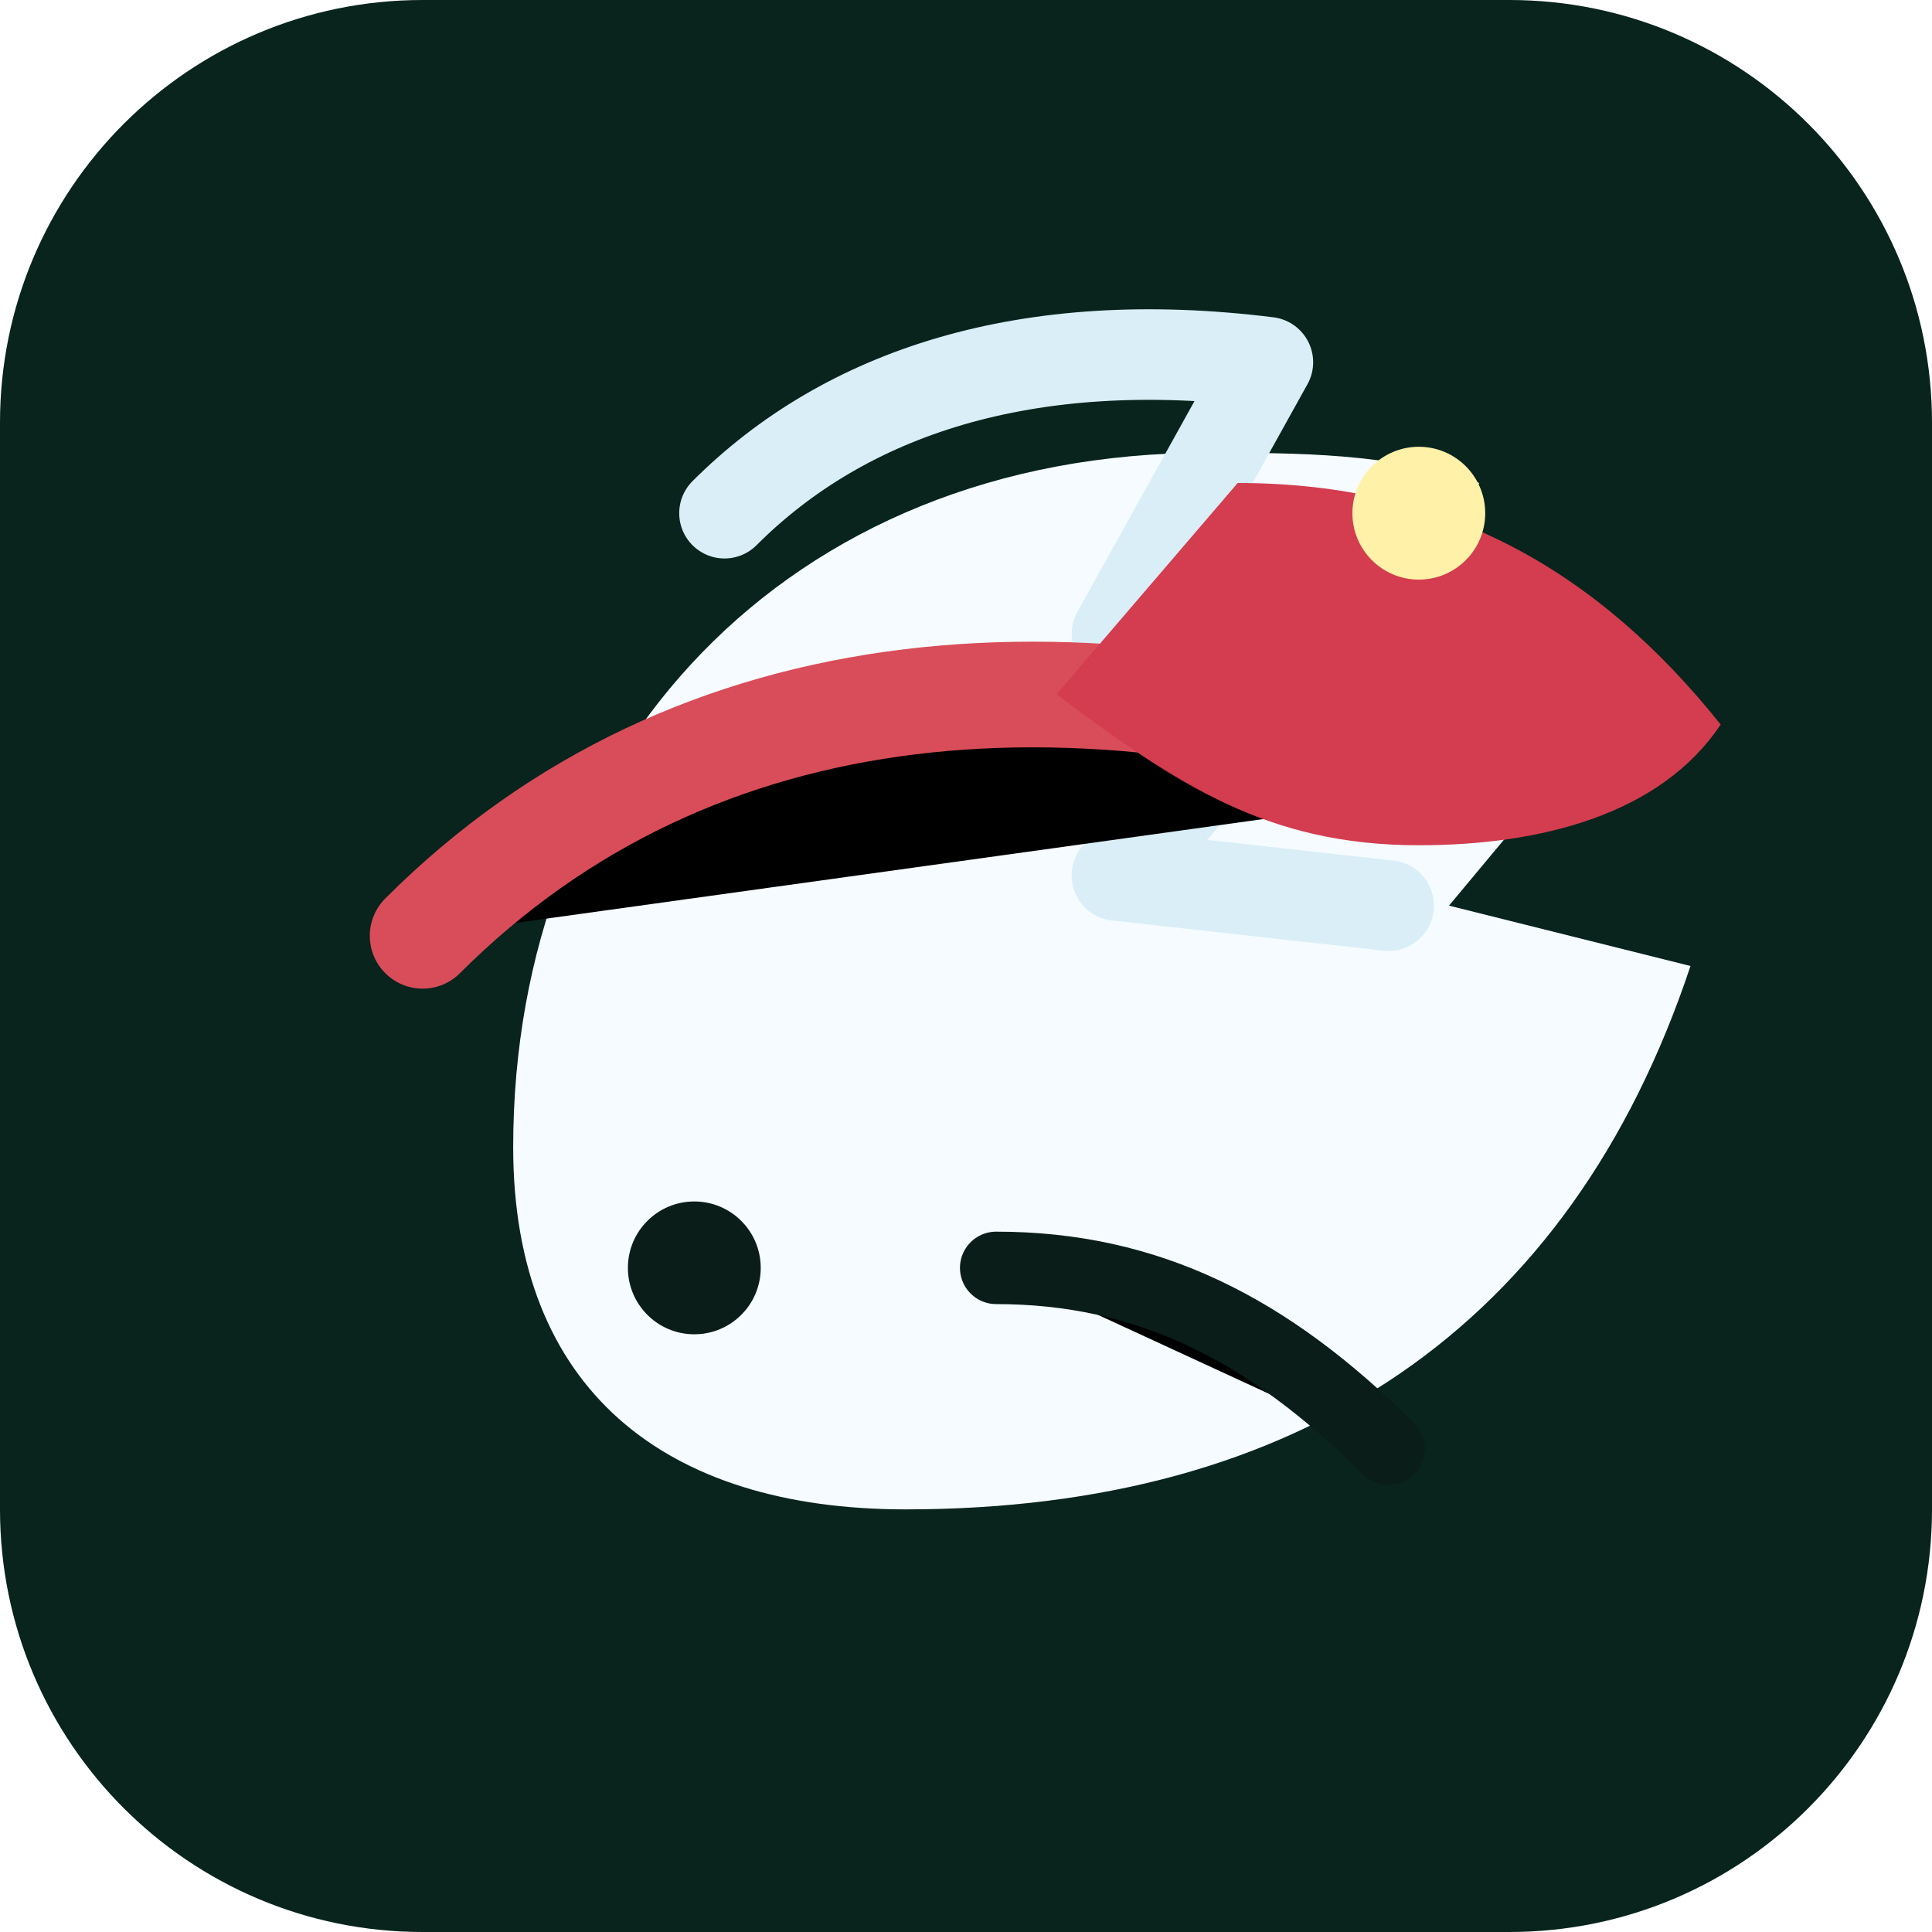
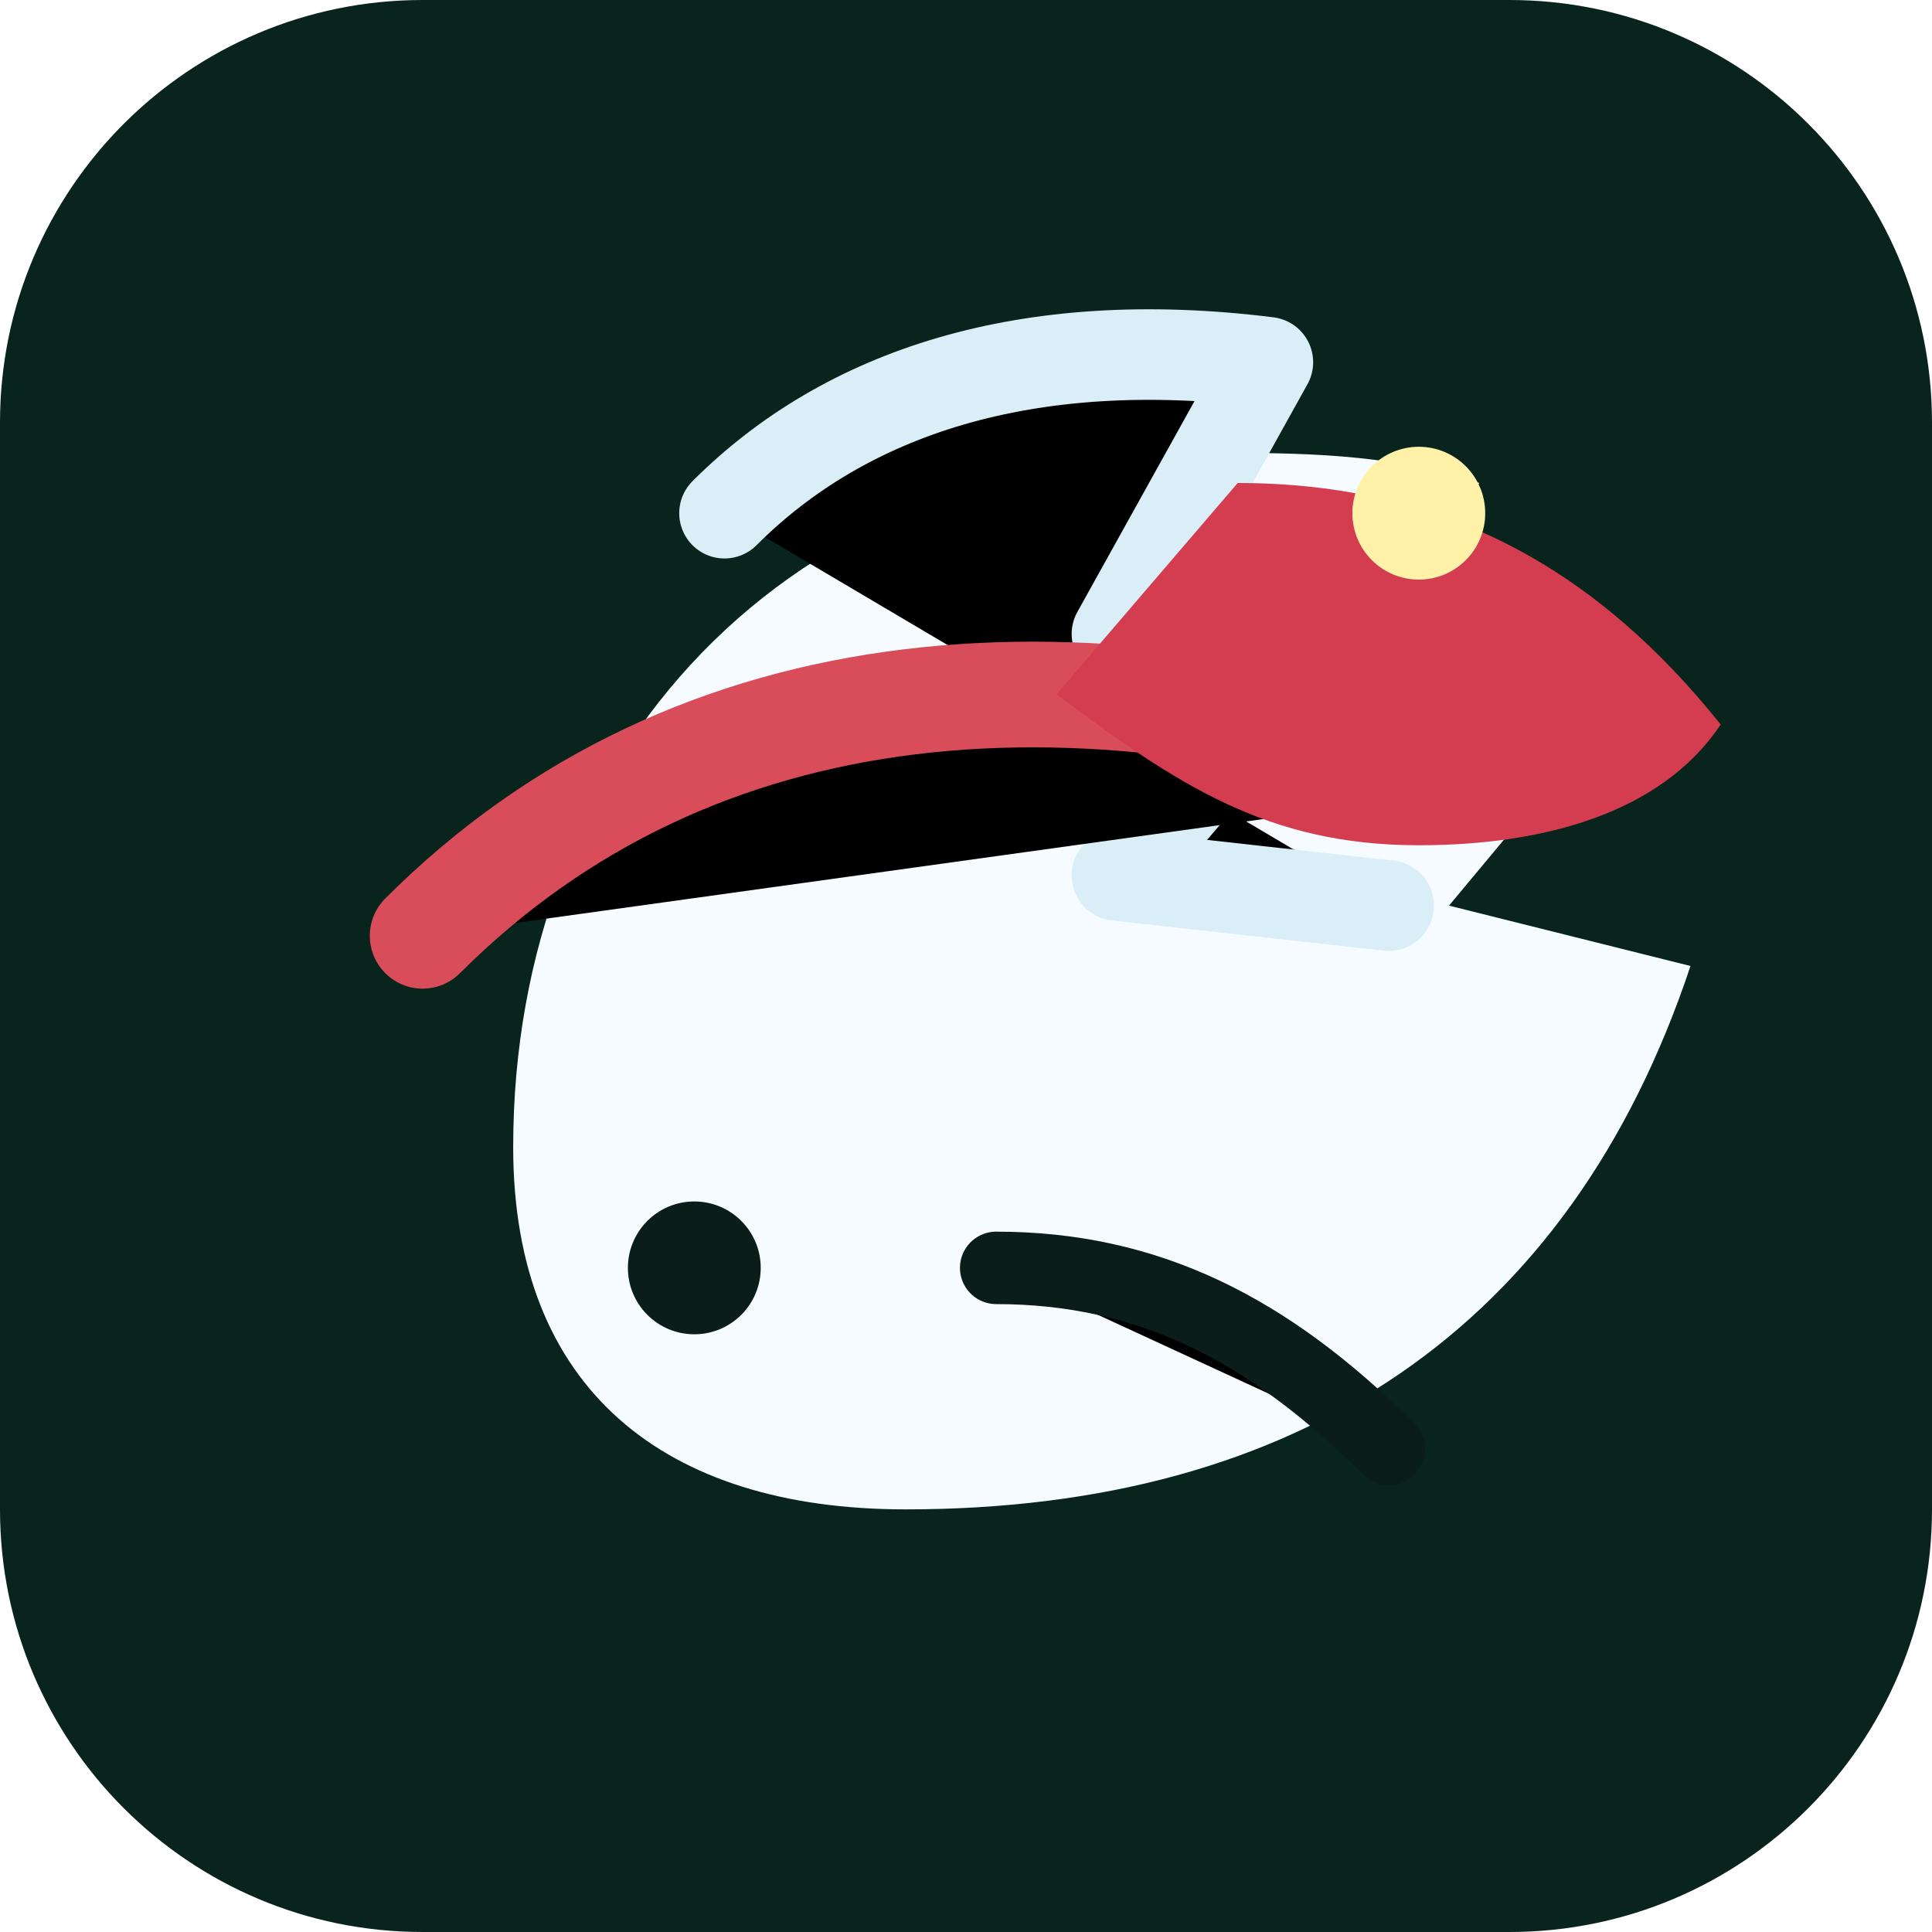
<svg xmlns="http://www.w3.org/2000/svg" viewBox="0 0 64 64">
  <rect width="64" height="64" rx="14" fill="#08241d" />
  <path d="M17 38c0-13 9-23 23-23 3 0 6 0 9 1l-4 7 8 1-5 6 8 2c-4 12-13 18-26 18-8 0-13-4-13-12Z" fill="#f5fbff" />
-   <path d="M24 17c4-4 10-6 18-5l-5 9 6 1-6 7 9 1" stroke="#d9eef7" stroke-width="3" stroke-linecap="round" stroke-linejoin="round" fill="none" />
+   <path d="M24 17c4-4 10-6 18-5l-5 9 6 1-6 7 9 1" stroke="#d9eef7" stroke-width="3" stroke-linecap="round" stroke-linejoin="round" />
  <circle cx="23" cy="42" r="2.2" fill="#0a1d19" />
  <path d="M33 42c5 0 9 2 13 6" stroke="#0a1d19" stroke-width="2.4" stroke-linecap="round" />
  <path d="M14 31c9-9 22-10 36-5" stroke="#d84d59" stroke-width="3.5" stroke-linecap="round" />
  <path d="M41 16c7 0 12 3 16 8-2 3-6 4-10 4-5 0-8-2-12-5" fill="#d33d4f" />
  <circle cx="47" cy="17" r="2.2" fill="#fff1a8" />
</svg>
